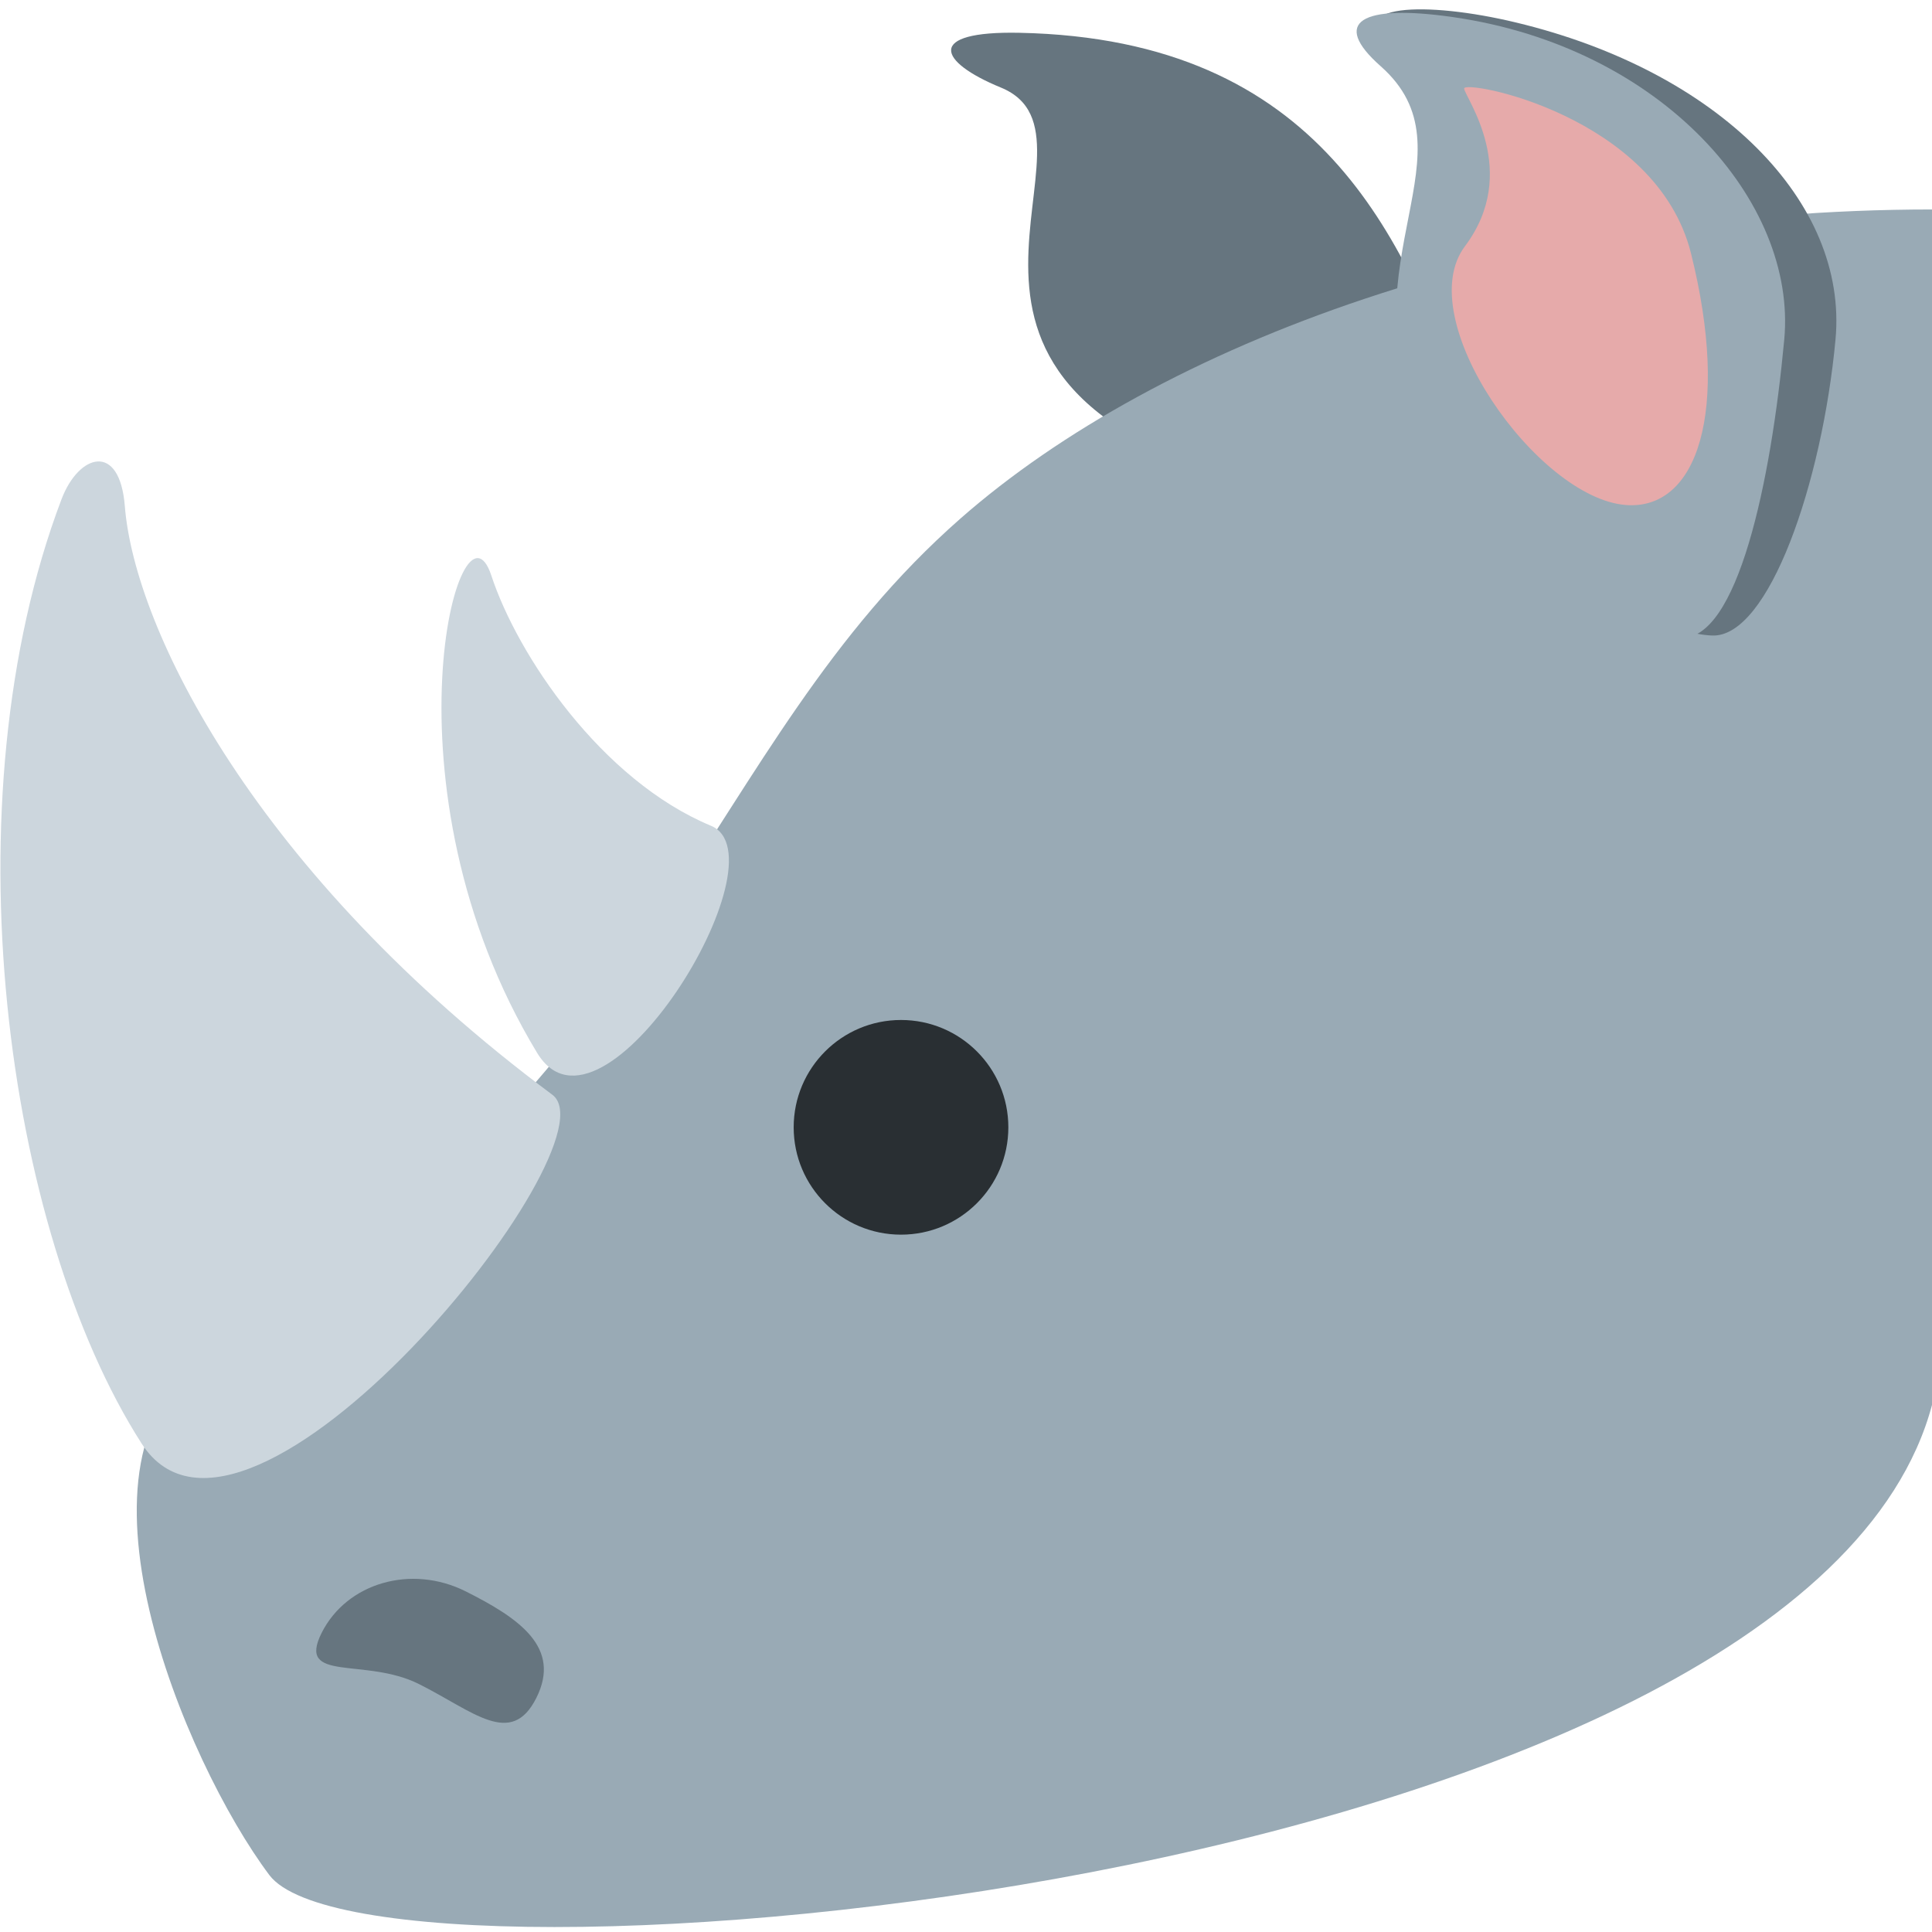
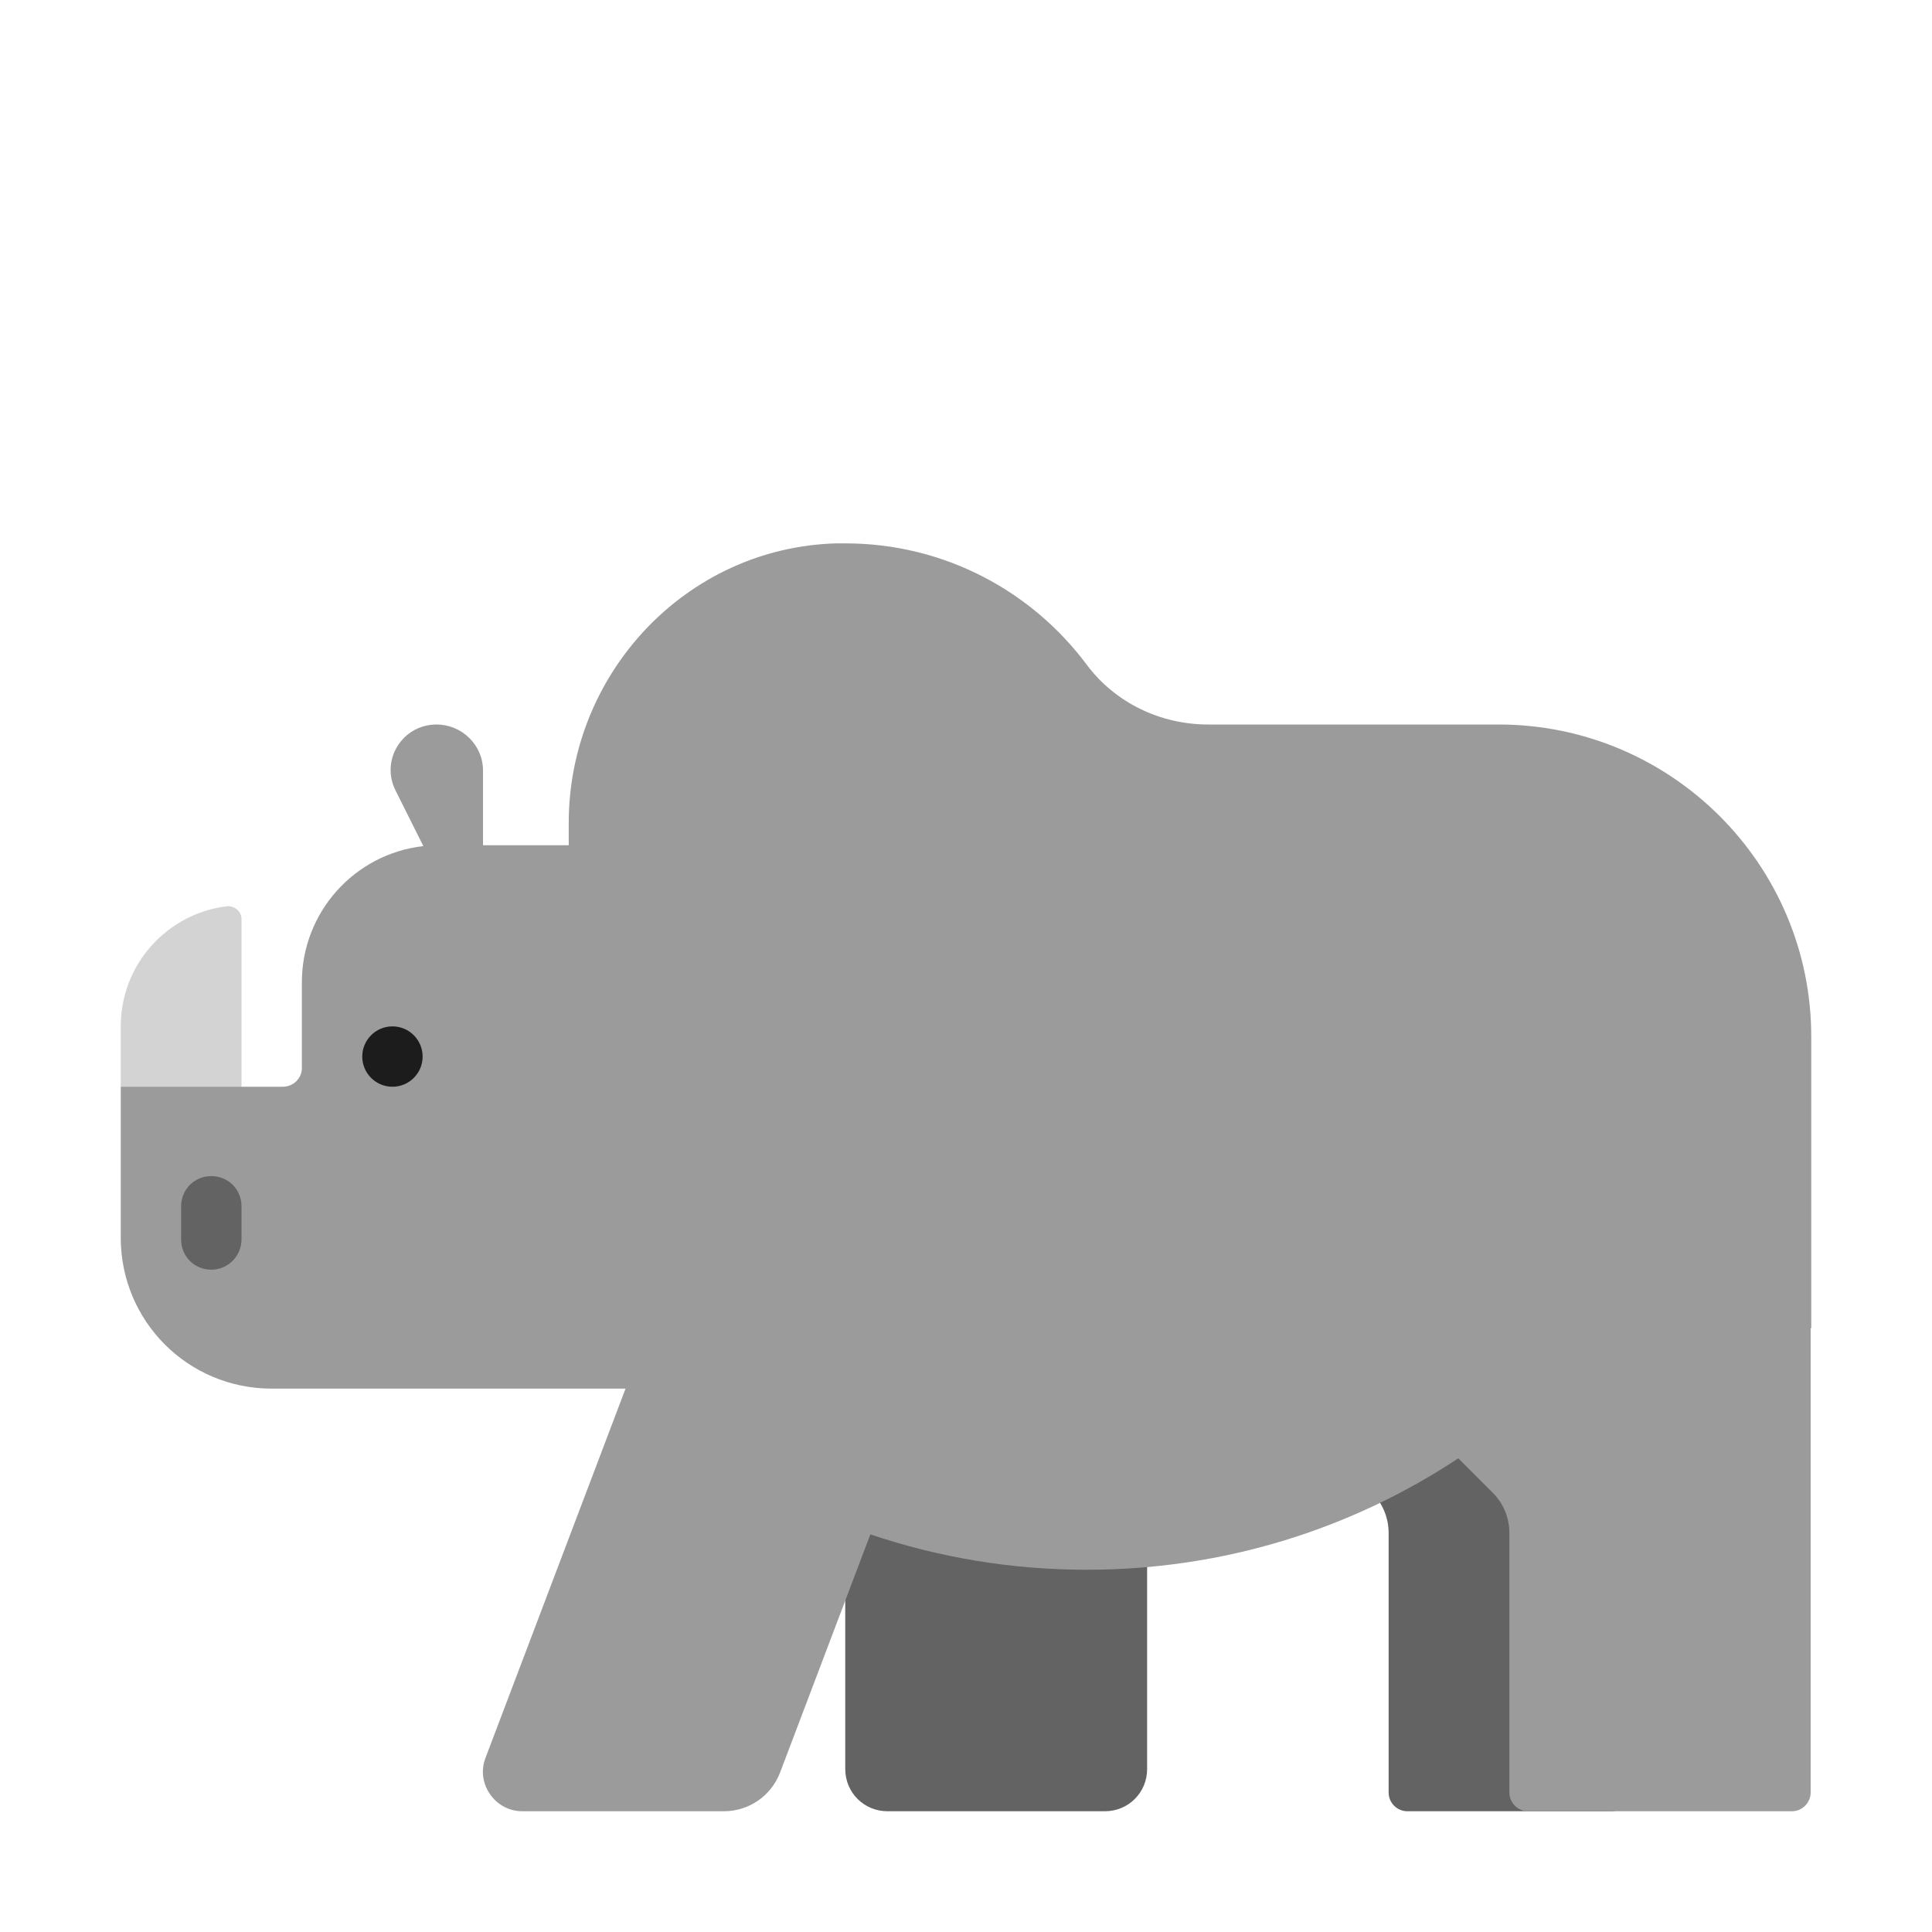
- <svg xmlns="http://www.w3.org/2000/svg" viewBox="0 0 36 36">
-   <path fill="#66757F" d="M27.295 7.526c-1.152-3.054-2.65-6.8-8.299-6.915-1.759-.036-1.52.539-.347 1.02 2.248.922-2.474 5.438 4.759 7.4 5.648 1.531 5.039 1.549 3.887-1.505z" />
-   <path fill="#99AAB5" d="M36.004 3.903c-7.737 0-14.411 2.514-18.105 5.757-4.875 4.28-5.38 10.306-14.034 15.66-2.847 1.761-.423 7.517 1.153 9.618 1.908 2.544 28.617.238 30.987-8.777l-.001-22.258z" />
-   <path fill="#66757F" d="M8.676 29.652c1.011.507 1.787 1.051 1.318 1.986-.469.936-1.173.25-2.185-.257-1.012-.508-2.285-.018-1.816-.954.47-.935 1.672-1.281 2.683-.775zM34.202 6.326c.238-2.563-2.178-4.999-5.95-5.906-1.685-.406-3.281-.35-2.345.478 1.793 1.585-.082 4.006 1.274 7.124.728 1.674 3.238 3.753 4.719 3.82 1.056.048 2.054-2.847 2.302-5.516z" />
-   <path fill="#99AAB5" d="M33.247 6.326c.238-2.563-2.272-5.445-6.17-6.007-1.715-.247-2.287.087-1.351.914 1.793 1.585-.638 3.627.718 6.745.728 1.674 3.393 3.84 4.875 3.907 1.055.049 1.68-2.89 1.928-5.559z" />
-   <path fill="#CCD6DD" d="M2.639 26.898C.087 22.915-.988 14.927 1.147 9.301c.321-.845 1.083-1.071 1.179.13.181 2.282 2.417 6.833 7.966 10.968 1.241.924-5.713 9.527-7.653 6.499z" />
-   <path fill="#CCD6DD" d="M13.248 15.387c-2.048-.852-3.609-3.189-4.092-4.661-.577-1.758-2.152 3.927.852 8.892 1.207 1.993 4.653-3.644 3.24-4.231z" />
-   <circle fill="#292F33" cx="16.789" cy="21.006" r="2" />
-   <path fill="#E6AAAA" d="M30.293 9.41c1.331.105 1.954-1.737 1.216-4.69-.644-2.576-4.252-3.248-4.227-3.069.025.179 1.057 1.549.014 2.939-1.014 1.352 1.347 4.69 2.997 4.82z" />
+ <svg xmlns="http://www.w3.org/2000/svg" width="32" height="32" viewBox="0 0 32 32" fill="none">
+   <path d="M4 15.22C4 15.1 3.89 15 3.76 15.01C2.77 15.13 2 15.97 2 17V18L3 18.5L4 18C4 18 4 15.91 4 15.22Z" fill="#D3D3D3" />
+   <path d="M22.73 24.73L18 20H27V29.69C27 29.86 26.86 30 26.69 30H23.31C23.14 30 23 29.86 23 29.69V25.39C23 25.14 22.9 24.9 22.73 24.73Z" fill="#636363" />
+   <path d="M14 21.92H19V29.3C19 29.69 18.69 30 18.3 30H14.7C14.31 30 14 29.69 14 29.3V21.92Z" fill="#636363" />
+   <path d="M24.82 12H20.01C19.22 12 18.47 11.64 18 11.01C17.09 9.79 15.64 9 14 9H13.85C11.37 9.07 9.42 11.15 9.42 13.63V14H8V12.76C8 12.34 7.65 12 7.23 12C6.66 12 6.29 12.6 6.56 13.11L7.012 14.014C5.875 14.142 5 15.107 5 16.27V17.69C5 17.86 4.86 18 4.68 18H2V20.5C2 21.88 3.11 23 4.5 23H10.361L8.04 29.12C7.88 29.54 8.2 30 8.65 30H11.99C12.4 30 12.77 29.75 12.92 29.36L14.416 25.414C15.54 25.794 16.746 26 18 26C20.277 26 22.391 25.322 24.154 24.154L24.73 24.73C24.9 24.9 25 25.14 25 25.39V29.69C25 29.86 25.14 30 25.31 30H29.68C29.85 30 29.99 29.86 29.99 29.69V22H30V17.17C30 14.32 27.68 12 24.82 12Z" fill="#9B9B9B" />
+   <path d="M3.5 21.03C3.22 21.03 3 20.81 3 20.53V19.98C3 19.7 3.22 19.48 3.5 19.48C3.78 19.48 4 19.7 4 19.98V20.53C4 20.8 3.78 21.03 3.5 21.03Z" fill="#636363" />
+   <path d="M6.5 18C6.776 18 7 17.776 7 17.5C7 17.224 6.776 17 6.5 17C6.224 17 6 17.224 6 17.5C6 17.776 6.224 18 6.5 18Z" fill="#1C1C1C" />
</svg>
